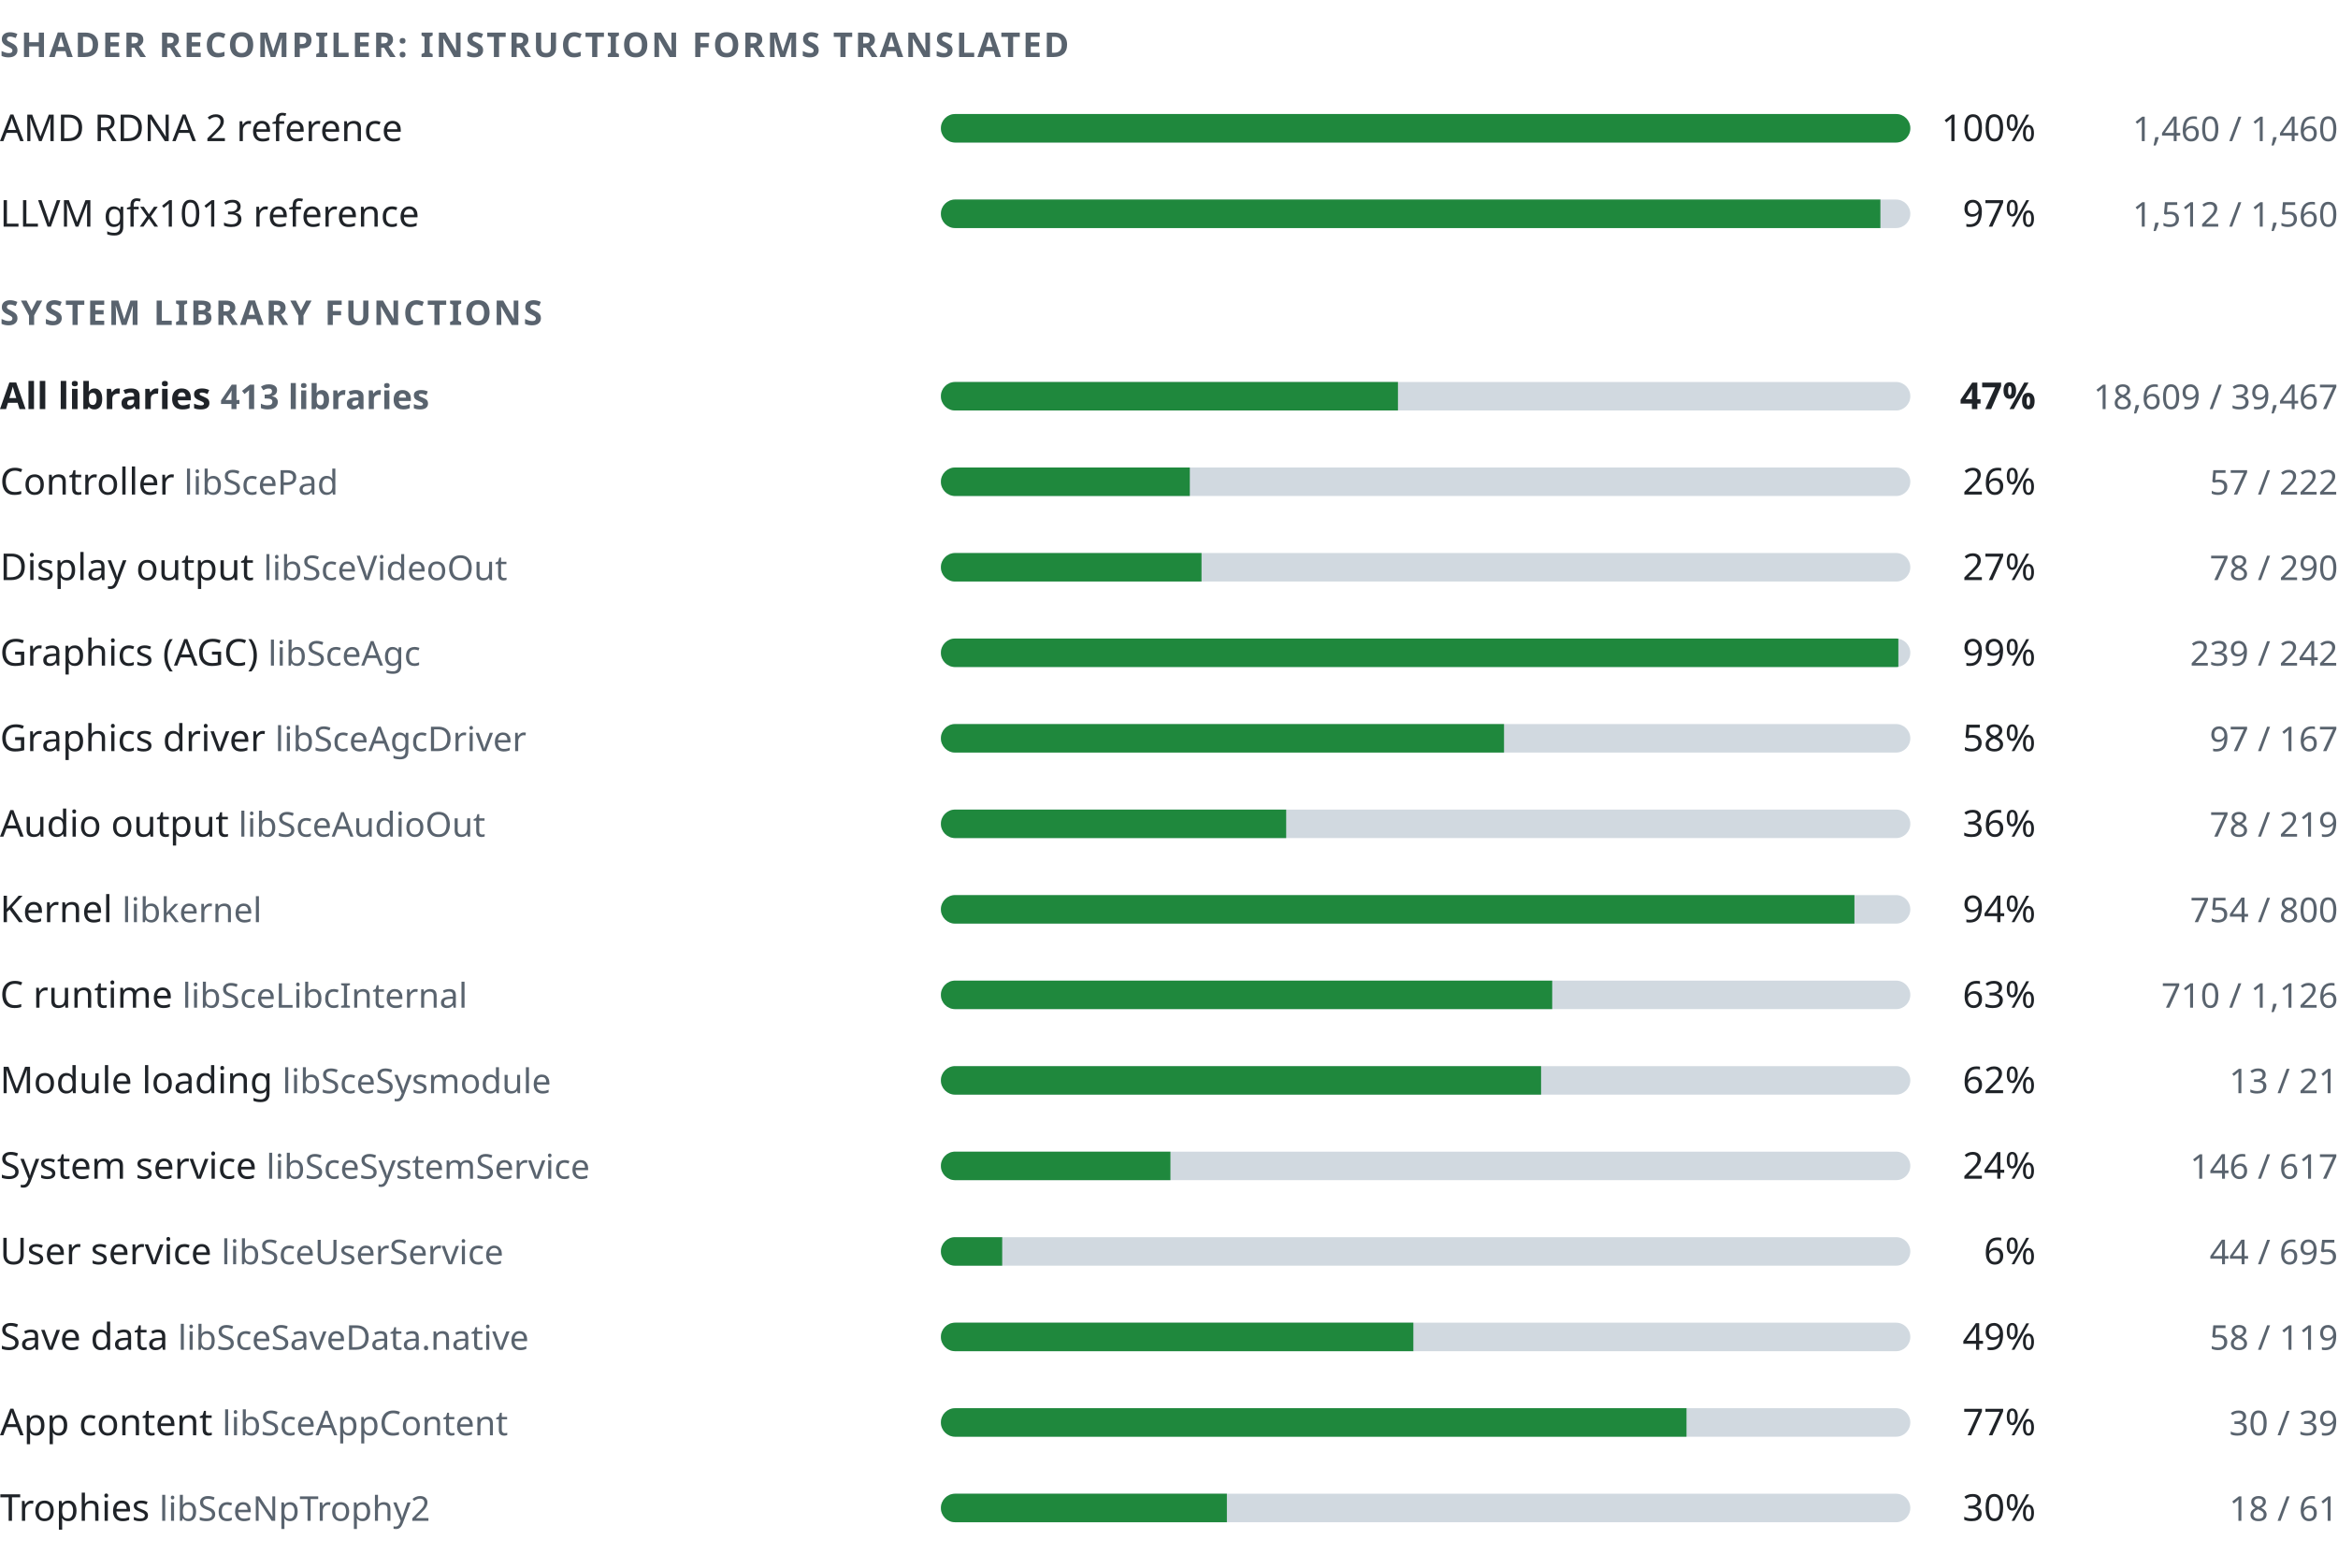
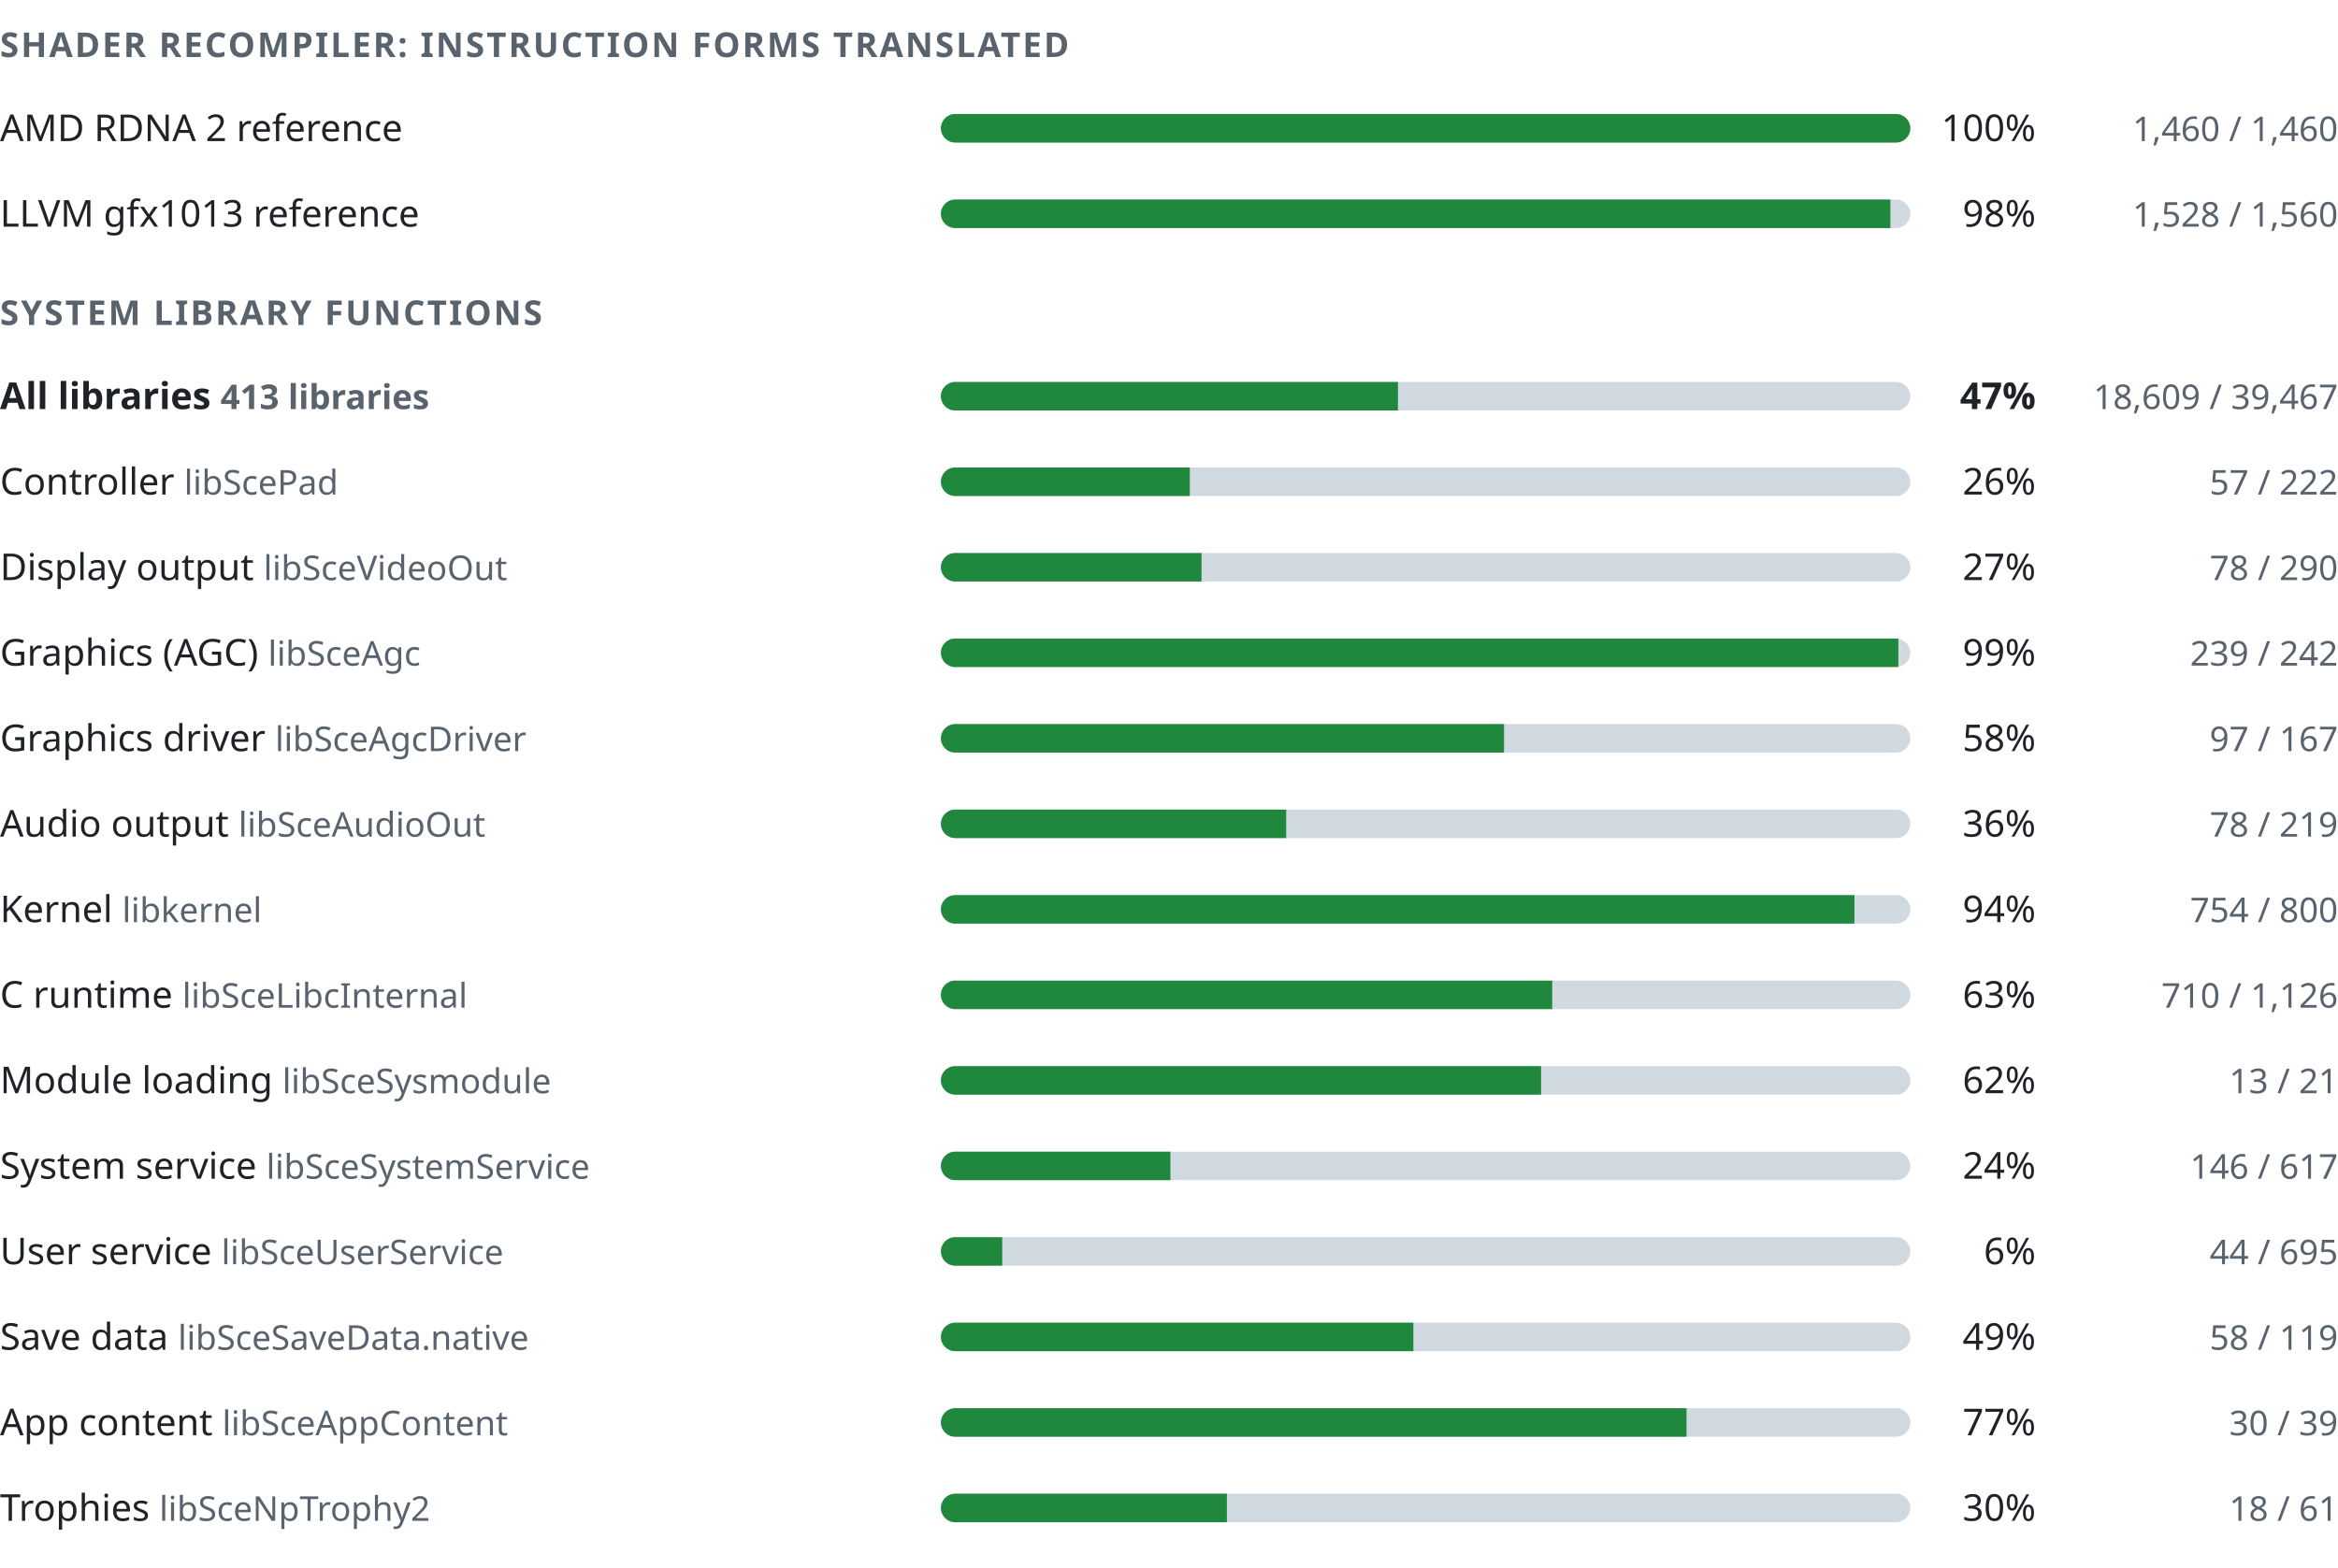
- <svg xmlns="http://www.w3.org/2000/svg" width="820" height="550" viewBox="0 0 820 550" role="img" aria-label="AnyPS5 at 9c0dfdd: shaders and system library functions">
+ <svg xmlns="http://www.w3.org/2000/svg" width="820" height="550" viewBox="0 0 820 550" role="img" aria-label="AnyPS5 at 17f36dc: shaders and system library functions">
  <style>
  text { font-family: -apple-system, BlinkMacSystemFont, "Segoe UI", "Noto Sans", Helvetica, Arial, sans-serif; font-size: 13px; fill: #1f2328; }
  .sub { fill: #59636e; font-size: 12px; }
  .num { font-variant-numeric: tabular-nums; }
  .strong { font-weight: 600; }
  .group { font-size: 12px; font-weight: 600; fill: #59636e; letter-spacing: 0.06em; }
  .track { fill: #d1d9e0; }
  .done { fill: #1f883d; }
  .rule { stroke: #d1d9e0; }
</style>
  <defs>
    <pattern id="blocked" width="6" height="6" patternUnits="userSpaceOnUse" patternTransform="rotate(45)">
      <rect width="6" height="6" fill="#cf222e" opacity="0.35" />
      <rect width="3" height="6" fill="#cf222e" />
    </pattern>
  </defs>
  <text class="group" x="0" y="20.0">SHADER RECOMPILER: INSTRUCTION FORMS TRANSLATED</text>
  <text class="" x="0" y="49.5">AMD RDNA 2 reference</text>
  <clipPath id="bar40">
    <rect x="330" y="40.0" width="340" height="10" rx="5.0" />
  </clipPath>
  <g clip-path="url(#bar40)">
    <rect class="track" x="330" y="40.0" width="340" height="10" />
    <rect class="done" x="330" y="40.0" width="340.0" height="10" />
  </g>
  <text class="num" x="714" y="49.5" text-anchor="end">100%</text>
  <text class="num sub" x="820" y="49.5" text-anchor="end">1,460 / 1,460</text>
  <text class="" x="0" y="79.5">LLVM gfx1013 reference</text>
  <clipPath id="bar70">
    <rect x="330" y="70.0" width="340" height="10" rx="5.0" />
  </clipPath>
  <g clip-path="url(#bar70)">
    <rect class="track" x="330" y="70.0" width="340" height="10" />
-     <rect class="done" x="330" y="70.0" width="329.5" height="10" />
+     <rect class="done" x="330" y="70.0" width="333.0" height="10" />
  </g>
-   <text class="num" x="714" y="79.5" text-anchor="end">97%</text>
-   <text class="num sub" x="820" y="79.5" text-anchor="end">1,512 / 1,560</text>
+   <text class="num" x="714" y="79.5" text-anchor="end">98%</text>
+   <text class="num sub" x="820" y="79.5" text-anchor="end">1,528 / 1,560</text>
  <text class="group" x="0" y="114.0">SYSTEM LIBRARY FUNCTIONS</text>
  <text class="strong" x="0" y="143.5">All libraries <tspan class="sub">413 libraries</tspan>
  </text>
  <clipPath id="bar134">
    <rect x="330" y="134.0" width="340" height="10" rx="5.0" />
  </clipPath>
  <g clip-path="url(#bar134)">
    <rect class="track" x="330" y="134.0" width="340" height="10" />
    <rect class="done" x="330" y="134.0" width="160.3" height="10" />
  </g>
  <text class="num strong" x="714" y="143.5" text-anchor="end">47%</text>
  <text class="num sub" x="820" y="143.5" text-anchor="end">18,609 / 39,467</text>
  <text class="" x="0" y="173.5">Controller <tspan class="sub">libScePad</tspan>
  </text>
  <clipPath id="bar164">
    <rect x="330" y="164.0" width="340" height="10" rx="5.0" />
  </clipPath>
  <g clip-path="url(#bar164)">
    <rect class="track" x="330" y="164.0" width="340" height="10" />
    <rect class="done" x="330" y="164.0" width="87.3" height="10" />
  </g>
  <text class="num" x="714" y="173.5" text-anchor="end">26%</text>
  <text class="num sub" x="820" y="173.5" text-anchor="end">57 / 222</text>
  <text class="" x="0" y="203.5">Display output <tspan class="sub">libSceVideoOut</tspan>
  </text>
  <clipPath id="bar194">
    <rect x="330" y="194.0" width="340" height="10" rx="5.0" />
  </clipPath>
  <g clip-path="url(#bar194)">
    <rect class="track" x="330" y="194.0" width="340" height="10" />
    <rect class="done" x="330" y="194.0" width="91.4" height="10" />
  </g>
  <text class="num" x="714" y="203.5" text-anchor="end">27%</text>
  <text class="num sub" x="820" y="203.5" text-anchor="end">78 / 290</text>
  <text class="" x="0" y="233.5">Graphics (AGC) <tspan class="sub">libSceAgc</tspan>
  </text>
  <clipPath id="bar224">
    <rect x="330" y="224.0" width="340" height="10" rx="5.0" />
  </clipPath>
  <g clip-path="url(#bar224)">
    <rect class="track" x="330" y="224.0" width="340" height="10" />
    <rect class="done" x="330" y="224.0" width="335.8" height="10" />
  </g>
  <text class="num" x="714" y="233.5" text-anchor="end">99%</text>
  <text class="num sub" x="820" y="233.5" text-anchor="end">239 / 242</text>
  <text class="" x="0" y="263.5">Graphics driver <tspan class="sub">libSceAgcDriver</tspan>
  </text>
  <clipPath id="bar254">
    <rect x="330" y="254.0" width="340" height="10" rx="5.0" />
  </clipPath>
  <g clip-path="url(#bar254)">
    <rect class="track" x="330" y="254.0" width="340" height="10" />
    <rect class="done" x="330" y="254.0" width="197.5" height="10" />
  </g>
  <text class="num" x="714" y="263.5" text-anchor="end">58%</text>
  <text class="num sub" x="820" y="263.5" text-anchor="end">97 / 167</text>
  <text class="" x="0" y="293.5">Audio output <tspan class="sub">libSceAudioOut</tspan>
  </text>
  <clipPath id="bar284">
    <rect x="330" y="284.0" width="340" height="10" rx="5.0" />
  </clipPath>
  <g clip-path="url(#bar284)">
    <rect class="track" x="330" y="284.0" width="340" height="10" />
    <rect class="done" x="330" y="284.0" width="121.1" height="10" />
  </g>
  <text class="num" x="714" y="293.5" text-anchor="end">36%</text>
  <text class="num sub" x="820" y="293.5" text-anchor="end">78 / 219</text>
  <text class="" x="0" y="323.5">Kernel <tspan class="sub">libkernel</tspan>
  </text>
  <clipPath id="bar314">
    <rect x="330" y="314.0" width="340" height="10" rx="5.0" />
  </clipPath>
  <g clip-path="url(#bar314)">
    <rect class="track" x="330" y="314.0" width="340" height="10" />
    <rect class="done" x="330" y="314.0" width="320.4" height="10" />
  </g>
  <text class="num" x="714" y="323.5" text-anchor="end">94%</text>
  <text class="num sub" x="820" y="323.5" text-anchor="end">754 / 800</text>
  <text class="" x="0" y="353.5">C runtime <tspan class="sub">libSceLibcInternal</tspan>
  </text>
  <clipPath id="bar344">
    <rect x="330" y="344.0" width="340" height="10" rx="5.0" />
  </clipPath>
  <g clip-path="url(#bar344)">
    <rect class="track" x="330" y="344.0" width="340" height="10" />
    <rect class="done" x="330" y="344.0" width="214.4" height="10" />
  </g>
  <text class="num" x="714" y="353.5" text-anchor="end">63%</text>
  <text class="num sub" x="820" y="353.5" text-anchor="end">710 / 1,126</text>
  <text class="" x="0" y="383.5">Module loading <tspan class="sub">libSceSysmodule</tspan>
  </text>
  <clipPath id="bar374">
    <rect x="330" y="374.0" width="340" height="10" rx="5.0" />
  </clipPath>
  <g clip-path="url(#bar374)">
    <rect class="track" x="330" y="374.0" width="340" height="10" />
    <rect class="done" x="330" y="374.0" width="210.5" height="10" />
  </g>
  <text class="num" x="714" y="383.5" text-anchor="end">62%</text>
  <text class="num sub" x="820" y="383.5" text-anchor="end">13 / 21</text>
  <text class="" x="0" y="413.5">System service <tspan class="sub">libSceSystemService</tspan>
  </text>
  <clipPath id="bar404">
    <rect x="330" y="404.0" width="340" height="10" rx="5.0" />
  </clipPath>
  <g clip-path="url(#bar404)">
    <rect class="track" x="330" y="404.0" width="340" height="10" />
    <rect class="done" x="330" y="404.0" width="80.5" height="10" />
  </g>
  <text class="num" x="714" y="413.5" text-anchor="end">24%</text>
  <text class="num sub" x="820" y="413.5" text-anchor="end">146 / 617</text>
  <text class="" x="0" y="443.5">User service <tspan class="sub">libSceUserService</tspan>
  </text>
  <clipPath id="bar434">
    <rect x="330" y="434.0" width="340" height="10" rx="5.0" />
  </clipPath>
  <g clip-path="url(#bar434)">
    <rect class="track" x="330" y="434.0" width="340" height="10" />
    <rect class="done" x="330" y="434.0" width="21.5" height="10" />
  </g>
  <text class="num" x="714" y="443.5" text-anchor="end">6%</text>
  <text class="num sub" x="820" y="443.5" text-anchor="end">44 / 695</text>
  <text class="" x="0" y="473.5">Save data <tspan class="sub">libSceSaveData.native</tspan>
  </text>
  <clipPath id="bar464">
    <rect x="330" y="464.0" width="340" height="10" rx="5.0" />
  </clipPath>
  <g clip-path="url(#bar464)">
    <rect class="track" x="330" y="464.0" width="340" height="10" />
    <rect class="done" x="330" y="464.0" width="165.7" height="10" />
  </g>
  <text class="num" x="714" y="473.5" text-anchor="end">49%</text>
  <text class="num sub" x="820" y="473.5" text-anchor="end">58 / 119</text>
  <text class="" x="0" y="503.5">App content <tspan class="sub">libSceAppContent</tspan>
  </text>
  <clipPath id="bar494">
    <rect x="330" y="494.0" width="340" height="10" rx="5.0" />
  </clipPath>
  <g clip-path="url(#bar494)">
    <rect class="track" x="330" y="494.0" width="340" height="10" />
    <rect class="done" x="330" y="494.0" width="261.5" height="10" />
  </g>
  <text class="num" x="714" y="503.5" text-anchor="end">77%</text>
  <text class="num sub" x="820" y="503.5" text-anchor="end">30 / 39</text>
  <text class="" x="0" y="533.5">Trophies <tspan class="sub">libSceNpTrophy2</tspan>
  </text>
  <clipPath id="bar524">
    <rect x="330" y="524.0" width="340" height="10" rx="5.0" />
  </clipPath>
  <g clip-path="url(#bar524)">
    <rect class="track" x="330" y="524.0" width="340" height="10" />
    <rect class="done" x="330" y="524.0" width="100.3" height="10" />
  </g>
  <text class="num" x="714" y="533.5" text-anchor="end">30%</text>
  <text class="num sub" x="820" y="533.5" text-anchor="end">18 / 61</text>
</svg>
